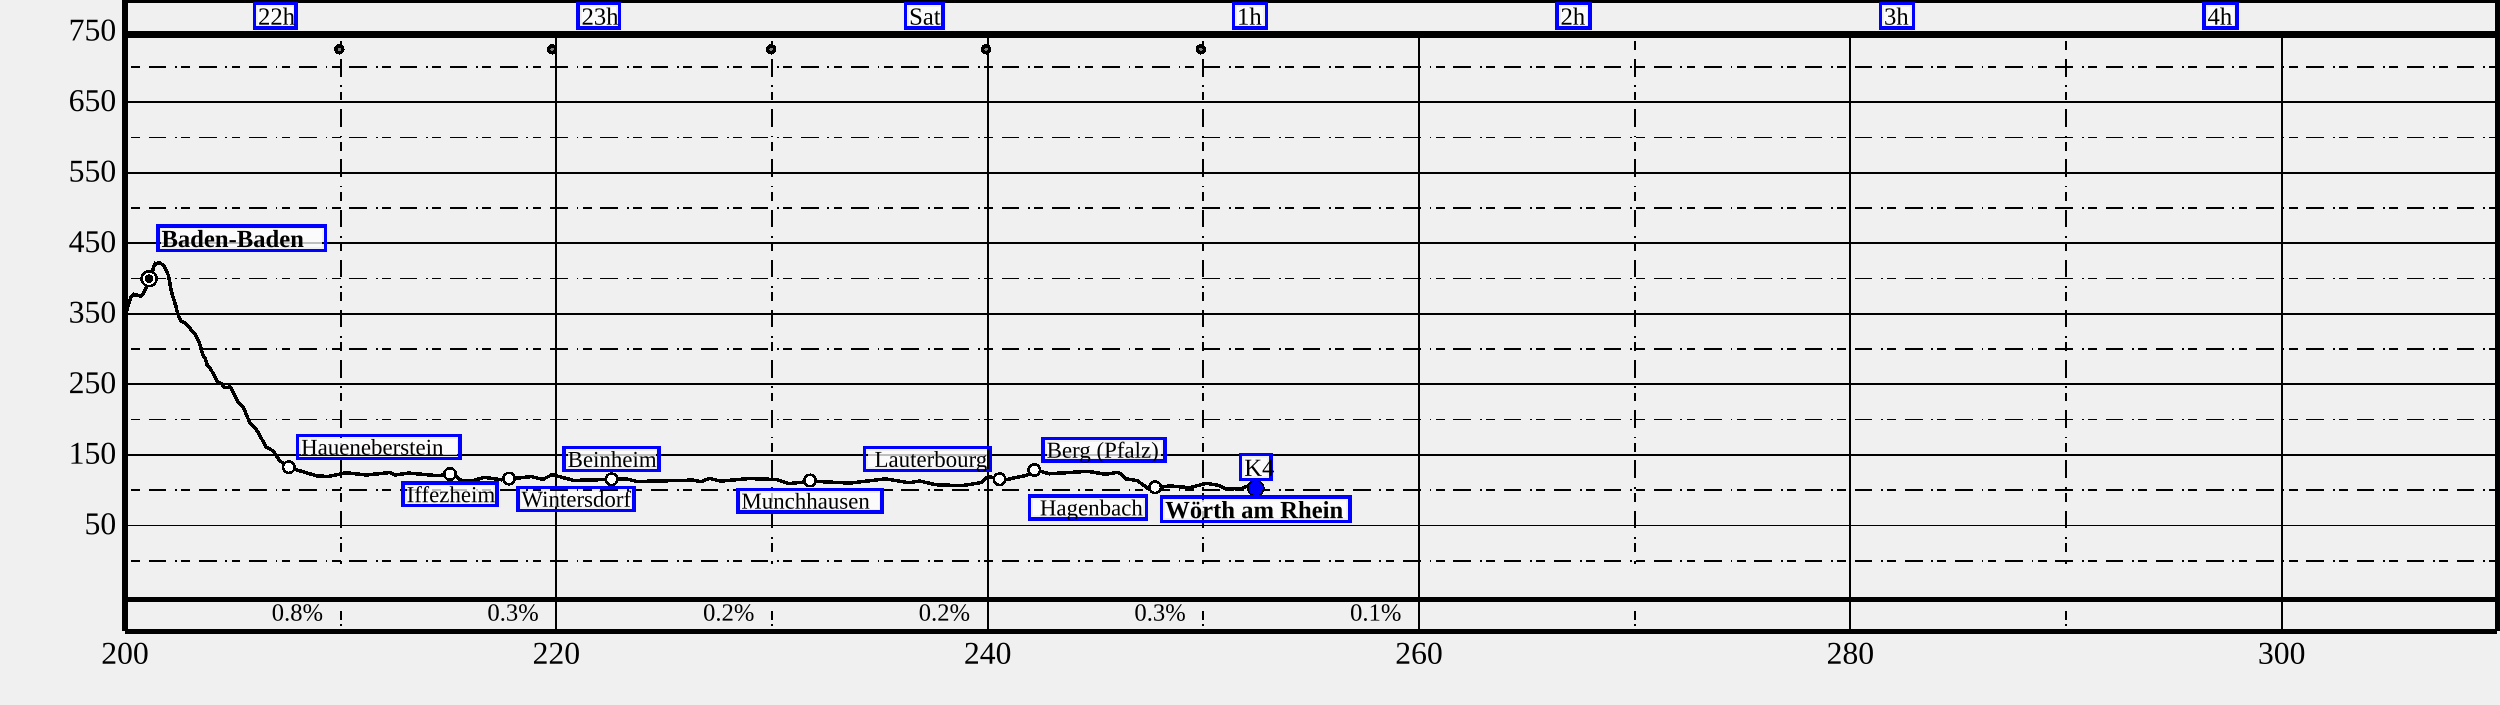
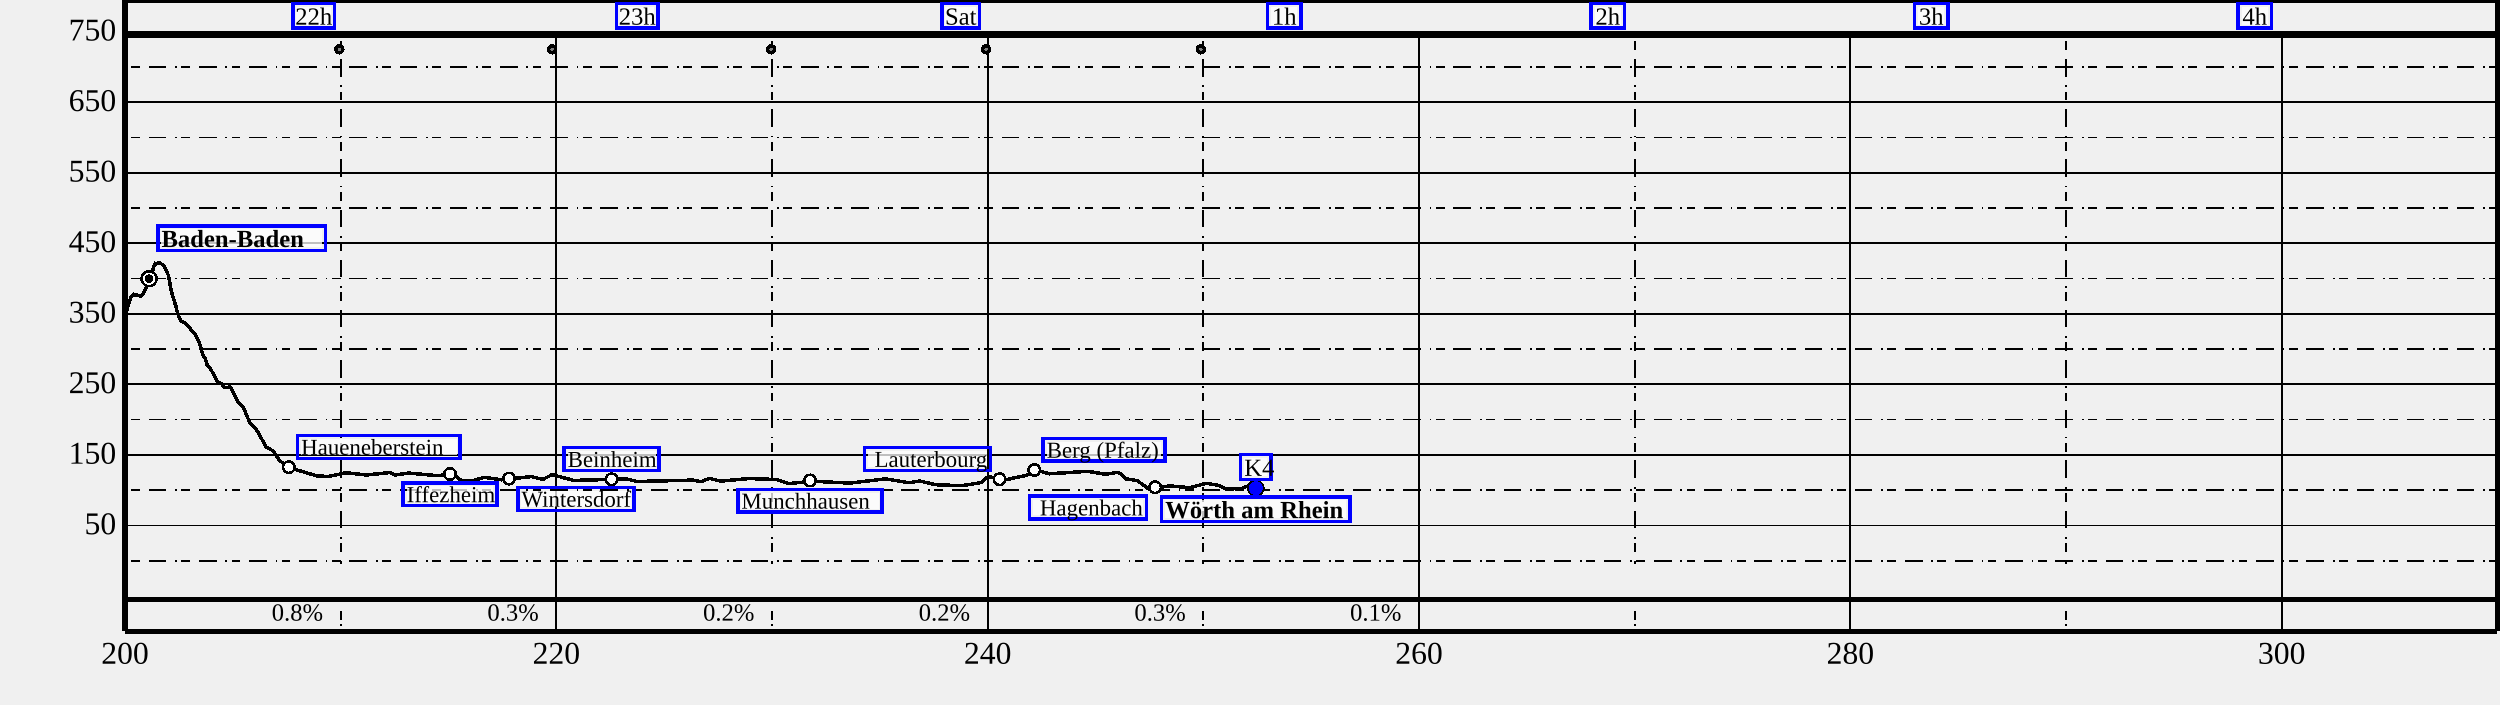
<svg xmlns="http://www.w3.org/2000/svg" height="400" width="1420">
  <g font-size="18" id="world" shape-rendering="crispEdges">
    <g id="BG" />
    <g id="SB" transform="translate(71 360)">
      <text text-anchor="middle" x="0" y="17">
200
</text>
      <text text-anchor="middle" x="245" y="17">
220
</text>
      <text text-anchor="middle" x="490" y="17">
240
</text>
      <text text-anchor="middle" x="735" y="17">
260
</text>
      <text text-anchor="middle" x="980" y="17">
280
</text>
      <text text-anchor="middle" x="1225" y="17">
300
</text>
    </g>
    <g id="SD" transform="translate(71 0)">
      <path d="M0,0 L1347.5,0" stroke="black" stroke-width="3" />
      <path d="M0,0 L0,358.5" stroke="black" stroke-width="3" />
      <path d="M0,358.5 L1347.5,358.5" stroke="black" stroke-width="3" />
      <path d="M1347.5,0 L1347.5,358.5" stroke="black" stroke-width="3" />
      <path d="M0,358.5 L1347.5,358.5" stroke="black" stroke-width="1" />
      <path d="M0,20 L0,358.5" stroke="black" stroke-width="1" />
      <path d="M245,20 L245,358.5" stroke="black" stroke-width="1" />
      <path d="M490,20 L490,358.5" stroke="black" stroke-width="1" />
      <path d="M735,20 L735,358.5" stroke="black" stroke-width="1" />
      <path d="M980,20 L980,358.5" stroke="black" stroke-width="1" />
      <path d="M1225,20 L1225,358.5" stroke="black" stroke-width="1" />
      <path d="M122.5,20 L122.5,320.5" stroke="black" stroke-dasharray="1.0,2.5,5.0,5.0,10.0,5.0" />
      <path d="M367.5,20 L367.5,320.5" stroke="black" stroke-dasharray="1.0,2.5,5.0,5.0,10.0,5.0" />
      <path d="M612.5,20 L612.5,320.5" stroke="black" stroke-dasharray="1.0,2.5,5.0,5.0,10.0,5.0" />
      <path d="M857.5,20 L857.5,320.5" stroke="black" stroke-dasharray="1.0,2.5,5.0,5.0,10.0,5.0" />
      <path d="M1102.5,20 L1102.5,320.5" stroke="black" stroke-dasharray="1.0,2.5,5.0,5.0,10.0,5.0" />
      <path d="M1347.5,20 L1347.5,320.5" stroke="black" stroke-dasharray="1.0,2.5,5.0,5.0,10.0,5.0" />
      <path d="M0,298.438 L1347.5,298.438" stroke="black" stroke-width="1" />
      <path d="M0,258.375 L1347.5,258.375" stroke="black" stroke-width="1" />
      <path d="M0,218.312 L1347.5,218.312" stroke="black" stroke-width="1" />
      <path d="M0,178.25 L1347.5,178.25" stroke="black" stroke-width="1" />
      <path d="M0,138.188 L1347.5,138.188" stroke="black" stroke-width="1" />
      <path d="M0,98.125 L1347.5,98.125" stroke="black" stroke-width="1" />
      <path d="M0,58.062 L1347.5,58.062" stroke="black" stroke-width="1" />
      <path d="M0,18 L1347.5,18" stroke="black" stroke-width="1" />
      <path d="M0,318.469 L1347.5,318.469" stroke="black" stroke-dasharray="1.0,2.5,5.0,5.0,10.0,5.0" />
      <path d="M0,278.406 L1347.5,278.406" stroke="black" stroke-dasharray="1.0,2.5,5.0,5.0,10.0,5.0" />
      <path d="M0,238.344 L1347.5,238.344" stroke="black" stroke-dasharray="1.0,2.5,5.0,5.0,10.0,5.0" />
      <path d="M0,198.281 L1347.5,198.281" stroke="black" stroke-dasharray="1.0,2.5,5.0,5.0,10.0,5.0" />
      <path d="M0,158.219 L1347.5,158.219" stroke="black" stroke-dasharray="1.0,2.5,5.0,5.0,10.0,5.0" />
      <path d="M0,118.156 L1347.5,118.156" stroke="black" stroke-dasharray="1.0,2.5,5.0,5.0,10.0,5.0" />
      <path d="M0,78.094 L1347.5,78.094" stroke="black" stroke-dasharray="1.0,2.5,5.0,5.0,10.0,5.0" />
      <path d="M0,38.031 L1347.5,38.031" stroke="black" stroke-dasharray="1.0,2.5,5.0,5.0,10.0,5.0" />
      <path d="M0,20 L1347.5,20" stroke="black" stroke-width="3" />
      <text font-size="14" text-anchor="end" x="112.5" y="352.5">
0.8%
</text>
      <text font-size="14" text-anchor="end" x="235" y="352.5">
0.3%
</text>
      <text font-size="14" text-anchor="end" x="357.5" y="352.5">
0.2%
</text>
      <text font-size="14" text-anchor="end" x="480" y="352.5">
0.2%
</text>
      <text font-size="14" text-anchor="end" x="602.5" y="352.5">
0.3%
</text>
      <text font-size="14" text-anchor="end" x="725" y="352.5">
0.1%
</text>
      <path d="M122.5,355.5 L122.5,340.5" stroke="black" stroke-dasharray="1.0,2.5,5.0,5.0,10.0,5.0" />
      <path d="M367.5,355.5 L367.5,340.5" stroke="black" stroke-dasharray="1.0,2.5,5.0,5.0,10.0,5.0" />
      <path d="M612.5,355.5 L612.5,340.5" stroke="black" stroke-dasharray="1.0,2.5,5.0,5.0,10.0,5.0" />
      <path d="M857.5,355.5 L857.5,340.5" stroke="black" stroke-dasharray="1.0,2.5,5.0,5.0,10.0,5.0" />
      <path d="M1102.5,355.5 L1102.5,340.5" stroke="black" stroke-dasharray="1.0,2.5,5.0,5.0,10.0,5.0" />
      <path d="M1347.5,355.5 L1347.5,340.5" stroke="black" stroke-dasharray="1.0,2.5,5.0,5.0,10.0,5.0" />
      <path d="M0,340.5 L1347.5,340.5" stroke="black" stroke-width="3" />
      <path d="M-0.1,178.2 L0.4,176.5 L1.0,176.6 L1.3,174.7 L3.5,168.5 L4.8,167.0 L9.0,168.3 L10.2,166.8 L12.3,163.1 L13.5,158.4 L15.9,153.2 L16.2,151.2 L19.2,148.8 L22.2,151.1 L24.6,156.3 L26.4,165.7 L28.6,173.1 L28.8,173.1 L29.3,176.3 L31.6,182.2 L34.4,183.7 L39.8,189.8 L42.5,195.4 L44.1,201.2 L45.6,203.8 L46.7,207.5 L48.6,209.5 L52.5,216.8 L54.8,218.0 L56.3,220.2 L59.8,219.8 L64.2,228.5 L67.5,231.9 L71.0,240.5 L74.7,244.1 L80.2,253.9 L84.4,256.3 L87.9,261.8 L94.8,266.1 L109.3,270.4 L115.4,270.6 L125.7,268.5 L137.2,269.8 L150.4,268.4 L153.3,269.8 L161.1,268.7 L177.7,270.2 L184.2,269.4 L187.9,270.5 L190.4,272.7 L196.9,273.3 L203.9,271.1 L214.1,272.5 L230.7,270.7 L237.3,272.3 L242.6,269.6 L254.9,272.9 L284.6,272.0 L291.0,273.5 L322.5,272.7 L327.1,273.6 L332.0,271.7 L338.3,273.3 L354.7,271.8 L370.3,272.4 L377.2,274.7 L390.1,273.3 L411.6,274.4 L432.0,272.0 L445.2,274.2 L451.5,273.2 L460.4,275.3 L475.1,275.9 L486.4,274.1 L490.2,270.7 L499.7,272.6 L512.4,269.9 L516.5,266.8 L525.1,269.1 L546.9,267.7 L557.1,269.4 L563.8,268.3 L565.7,269.0 L568.2,271.9 L575.0,273.0 L581.4,277.7 L593.4,276.0 L605.0,277.0 L614.1,274.5 L620.9,275.6 L625.4,277.8 L634.5,277.4 L638.1,275.9 L642.3,277.1" fill="transparent" id="track" stroke="black" stroke-linejoin="miter" stroke-miterlimit="1" stroke-width="2" />
      <g>
        <g>
          <circle cx="611.056" cy="28" fill="Gray" id="user-step" r="2" stroke="black" stroke-width="2" />
        </g>
        <g>
          <circle cx="489.113" cy="28" fill="Gray" id="user-step" r="2" stroke="black" stroke-width="2" />
        </g>
        <g>
          <circle cx="367.033" cy="28" fill="Gray" id="user-step" r="2" stroke="black" stroke-width="2" />
        </g>
        <g>
          <circle cx="242.645" cy="28" fill="Gray" id="user-step" r="2" stroke="black" stroke-width="2" />
        </g>
        <g>
          <circle cx="121.74" cy="28" fill="Gray" id="user-step" r="2" stroke="black" stroke-width="2" />
        </g>
        <g />
-         <g transform="translate(1199.688 17)">
-           <rect fill="white" fill-opacity="0.75" height="10" id="label-bg" width="14.817" x="-16.817" y="-13" />
-           <rect fill="none" height="14" id="label-dbg" stroke="blue" stroke-width="2" width="18.817" x="-18.817" y="-15" />
-           <text font-size="14.0" font-style="normal" font-weight="normal" id="" text-anchor="start" x="-16.817" y="-3.000">
+         <g transform="translate(1209.688 17)">
+           <rect fill="white" fill-opacity="0.75" height="10" id="label-bg" width="14.817" x="-7.409" y="-13" />
+           <rect fill="none" height="14" id="label-dbg" stroke="blue" stroke-width="2" width="18.817" x="-9.409" y="-15" />
+           <text font-size="14.0" font-style="normal" font-weight="normal" id="" text-anchor="middle" x="0.000" y="-3.000">
 4h
</text>
        </g>
        <g />
-         <g transform="translate(1015.938 17)">
-           <rect fill="white" fill-opacity="0.75" height="10" id="label-bg" width="14.817" x="-16.817" y="-13" />
-           <rect fill="none" height="14" id="label-dbg" stroke="blue" stroke-width="2" width="18.817" x="-18.817" y="-15" />
-           <text font-size="14.0" font-style="normal" font-weight="normal" id="" text-anchor="start" x="-16.817" y="-3.000">
+         <g transform="translate(1025.938 17)">
+           <rect fill="white" fill-opacity="0.75" height="10" id="label-bg" width="14.817" x="-7.409" y="-13" />
+           <rect fill="none" height="14" id="label-dbg" stroke="blue" stroke-width="2" width="18.817" x="-9.409" y="-15" />
+           <text font-size="14.0" font-style="normal" font-weight="normal" id="" text-anchor="middle" x="0.000" y="-3.000">
 3h
</text>
        </g>
        <g />
-         <g transform="translate(832.1875 17)">
-           <rect fill="white" fill-opacity="0.75" height="10" id="label-bg" width="14.817" x="-16.817" y="-13" />
-           <rect fill="none" height="14" id="label-dbg" stroke="blue" stroke-width="2" width="18.817" x="-18.817" y="-15" />
-           <text font-size="14.0" font-style="normal" font-weight="normal" id="" text-anchor="start" x="-16.817" y="-3.000">
+         <g transform="translate(842.1875 17)">
+           <rect fill="white" fill-opacity="0.75" height="10" id="label-bg" width="14.817" x="-7.409" y="-13" />
+           <rect fill="none" height="14" id="label-dbg" stroke="blue" stroke-width="2" width="18.817" x="-9.409" y="-15" />
+           <text font-size="14.0" font-style="normal" font-weight="normal" id="" text-anchor="middle" x="0.000" y="-3.000">
 2h
</text>
        </g>
        <g />
-         <g transform="translate(648.4375 17)">
-           <rect fill="white" fill-opacity="0.75" height="10" id="label-bg" width="14.817" x="-16.817" y="-13" />
-           <rect fill="none" height="14" id="label-dbg" stroke="blue" stroke-width="2" width="18.817" x="-18.817" y="-15" />
-           <text font-size="14.0" font-style="normal" font-weight="normal" id="" text-anchor="start" x="-16.817" y="-3.000">
+         <g transform="translate(658.4375 17)">
+           <rect fill="white" fill-opacity="0.75" height="10" id="label-bg" width="14.817" x="-7.409" y="-13" />
+           <rect fill="none" height="14" id="label-dbg" stroke="blue" stroke-width="2" width="18.817" x="-9.409" y="-15" />
+           <text font-size="14.0" font-style="normal" font-weight="normal" id="" text-anchor="middle" x="0.000" y="-3.000">
 1h
</text>
        </g>
        <g />
-         <g transform="translate(464.6875 17)">
-           <rect fill="white" fill-opacity="0.75" height="10" id="label-bg" width="17.304" x="-19.304" y="-13" />
-           <rect fill="none" height="14" id="label-dbg" stroke="blue" stroke-width="2" width="21.304" x="-21.304" y="-15" />
-           <text font-size="14.0" font-style="normal" font-weight="normal" id="" text-anchor="start" x="-19.304" y="-3.000">
+         <g transform="translate(474.6875 17)">
+           <rect fill="white" fill-opacity="0.75" height="10" id="label-bg" width="17.304" x="-8.652" y="-13" />
+           <rect fill="none" height="14" id="label-dbg" stroke="blue" stroke-width="2" width="21.304" x="-10.652" y="-15" />
+           <text font-size="14.0" font-style="normal" font-weight="normal" id="" text-anchor="middle" x="0.000" y="-3.000">
Sat
</text>
        </g>
        <g />
-         <g transform="translate(280.9375 17)">
-           <rect fill="white" fill-opacity="0.75" height="10" id="label-bg" width="19.625" x="-21.625" y="-13" />
-           <rect fill="none" height="14" id="label-dbg" stroke="blue" stroke-width="2" width="23.625" x="-23.625" y="-15" />
-           <text font-size="14.0" font-style="normal" font-weight="normal" id="" text-anchor="start" x="-21.625" y="-3.000">
+         <g transform="translate(290.9375 17)">
+           <rect fill="white" fill-opacity="0.75" height="10" id="label-bg" width="19.625" x="-9.812" y="-13" />
+           <rect fill="none" height="14" id="label-dbg" stroke="blue" stroke-width="2" width="23.625" x="-11.812" y="-15" />
+           <text font-size="14.0" font-style="normal" font-weight="normal" id="" text-anchor="middle" x="0.000" y="-3.000">
23h
</text>
        </g>
        <g />
-         <g transform="translate(97.1875 17)">
-           <rect fill="white" fill-opacity="0.75" height="10" id="label-bg" width="19.625" x="-21.625" y="-13" />
-           <rect fill="none" height="14" id="label-dbg" stroke="blue" stroke-width="2" width="23.625" x="-23.625" y="-15" />
-           <text font-size="14.0" font-style="normal" font-weight="normal" id="" text-anchor="start" x="-21.625" y="-3.000">
+         <g transform="translate(107.1875 17)">
+           <rect fill="white" fill-opacity="0.75" height="10" id="label-bg" width="19.625" x="-9.812" y="-13" />
+           <rect fill="none" height="14" id="label-dbg" stroke="blue" stroke-width="2" width="23.625" x="-11.812" y="-15" />
+           <text font-size="14.0" font-style="normal" font-weight="normal" id="" text-anchor="middle" x="0.000" y="-3.000">
22h
</text>
        </g>
        <g>
          <circle cx="93.04" cy="265.346" fill="Black" id="10/wp" r="4" />
          <circle cx="93.04" cy="265.346" fill="white" id="10/wp-little-white" r="2.5" />
        </g>
        <g transform="translate(93.03956 265.3459)">
          <rect fill="white" fill-opacity="0.75" height="9" id="label-bg" width="88.291" x="7" y="-16" />
          <rect fill="none" height="13" id="label-dbg" stroke="blue" stroke-width="2" width="92.291" x="5" y="-18" />
          <text font-size="13.0" font-style="normal" font-weight="normal" id="10/wp/text" text-anchor="start" x="7.000" y="-7.000">
Haueneberstein
</text>
        </g>
        <g>
          <circle cx="218.163" cy="271.836" fill="Black" id="9/wp" r="4" />
          <circle cx="218.163" cy="271.836" fill="white" id="9/wp-little-white" r="2.5" />
        </g>
        <g transform="translate(218.1634 271.836)">
          <rect fill="white" fill-opacity="0.75" height="9" id="label-bg" width="61.966" x="7" y="7" />
          <rect fill="none" height="13" id="label-dbg" stroke="blue" stroke-width="2" width="65.966" x="5" y="5" />
          <text font-size="13.0" font-style="normal" font-weight="normal" id="9/wp/text" text-anchor="start" x="7.000" y="16.000">
Wintersdorf
</text>
        </g>
        <g>
          <circle cx="389.103" cy="272.918" fill="Black" id="8/wp" r="4" />
          <circle cx="389.103" cy="272.918" fill="white" id="8/wp-little-white" r="2.5" />
        </g>
        <g transform="translate(389.1032 272.9177)">
          <rect fill="white" fill-opacity="0.75" height="9" id="label-bg" width="77.977" x="-38.988" y="7" />
          <rect fill="none" height="13" id="label-dbg" stroke="blue" stroke-width="2" width="81.977" x="-40.988" y="5" />
          <text font-size="13.0" font-style="normal" font-weight="normal" id="8/wp/text" text-anchor="start" x="-38.988" y="16.000">
Munchhausen
</text>
        </g>
        <g>
          <circle cx="276.397" cy="272.237" fill="Black" id="7/wp" r="4" />
          <circle cx="276.397" cy="272.237" fill="white" id="7/wp-little-white" r="2.5" />
        </g>
        <g transform="translate(276.3968 272.2366)">
          <rect fill="white" fill-opacity="0.75" height="9" id="label-bg" width="49.959" x="-24.979" y="-16" />
          <rect fill="none" height="13" id="label-dbg" stroke="blue" stroke-width="2" width="53.959" x="-26.979" y="-18" />
          <text font-size="13.0" font-style="normal" font-weight="normal" id="7/wp/text" text-anchor="start" x="-24.979" y="-7.000">
Beinheim
</text>
        </g>
        <g>
          <circle cx="516.512" cy="266.988" fill="Black" id="6/wp" r="4" />
          <circle cx="516.512" cy="266.988" fill="white" id="6/wp-little-white" r="2.5" />
        </g>
        <g transform="translate(516.5121 266.9884)">
          <rect fill="white" fill-opacity="0.75" height="9" id="label-bg" width="65.122" x="7" y="-16" />
          <rect fill="none" height="13" id="label-dbg" stroke="blue" stroke-width="2" width="69.122" x="5" y="-18" />
          <text font-size="13.0" font-style="normal" font-weight="normal" id="6/wp/text" text-anchor="start" x="7.000" y="-7.000">
Berg (Pfalz)
</text>
        </g>
        <g>
          <circle cx="496.739" cy="272.197" fill="Black" id="5/wp" r="4" />
          <circle cx="496.739" cy="272.197" fill="white" id="5/wp-little-white" r="2.5" />
        </g>
        <g transform="translate(496.7392 272.1966)">
          <rect fill="white" fill-opacity="0.75" height="9" id="label-bg" width="67.586" x="-74.586" y="-16" />
          <rect fill="none" height="13" id="label-dbg" stroke="blue" stroke-width="2" width="71.586" x="-76.586" y="-18" />
          <text font-size="13.0" font-style="normal" font-weight="normal" id="5/wp/text" text-anchor="end" x="-7.000" y="-7.000">
Lauterbourg
</text>
        </g>
        <g>
          <circle cx="184.616" cy="269.232" fill="Black" id="4/wp" r="4" />
          <circle cx="184.616" cy="269.232" fill="white" id="4/wp-little-white" r="2.5" />
        </g>
        <g transform="translate(184.6157 269.2319)">
          <rect fill="white" fill-opacity="0.75" height="9" id="label-bg" width="49.266" x="-24.633" y="7" />
          <rect fill="none" height="13" id="label-dbg" stroke="blue" stroke-width="2" width="53.266" x="-26.633" y="5" />
          <text font-size="13.0" font-style="normal" font-weight="normal" id="4/wp/text" text-anchor="start" x="-24.633" y="16.000">
Iffezheim
</text>
        </g>
        <g>
          <circle cx="585.114" cy="276.764" fill="Black" id="3/wp" r="4" />
          <circle cx="585.114" cy="276.764" fill="white" id="3/wp-little-white" r="2.5" />
        </g>
        <g transform="translate(585.1145 276.7637)">
          <rect fill="white" fill-opacity="0.75" height="9" id="label-bg" width="62.351" x="-69.351" y="7" />
          <rect fill="none" height="13" id="label-dbg" stroke="blue" stroke-width="2" width="66.351" x="-71.351" y="5" />
          <text font-size="13.0" font-style="normal" font-weight="normal" id="3/wp/text" text-anchor="end" x="-7.000" y="16.000">
Hagenbach
</text>
        </g>
        <g>
          <circle cx="642.301" cy="277.284" fill="Black" id="2/wp" r="5" />
          <circle cx="642.301" cy="277.284" fill="white" id="2/wp-little-white" r="3.5" />
          <circle cx="642.301" cy="277.284" fill="black" id="2/wp-little-white" r="2.5" />
        </g>
        <g transform="translate(642.301 277.2845)">
          <rect fill="white" fill-opacity="0.75" height="10" id="label-bg" width="102.959" x="-51.48" y="7" />
          <rect fill="none" height="14" id="label-dbg" stroke="blue" stroke-width="2" width="106.959" x="-53.48" y="5" />
          <text font-size="14.0" font-style="normal" font-weight="bold" id="2/wp/text" text-anchor="start" x="-51.480" y="17.000">
Wörth am Rhein
</text>
        </g>
        <g>
          <circle cx="13.697" cy="158.299" fill="Black" id="1/wp" r="5" />
          <circle cx="13.697" cy="158.299" fill="white" id="1/wp-little-white" r="3.5" />
          <circle cx="13.697" cy="158.299" fill="black" id="1/wp-little-white" r="2.5" />
        </g>
        <g transform="translate(13.69698 158.2989)">
          <rect fill="white" fill-opacity="0.75" height="10" id="label-bg" width="91.196" x="7" y="-28" />
          <rect fill="none" height="14" id="label-dbg" stroke="blue" stroke-width="2" width="95.196" x="5" y="-30" />
          <text font-size="14.0" font-style="normal" font-weight="bold" id="1/wp/text" text-anchor="start" x="7.000" y="-18.000">
Baden-Baden
</text>
        </g>
        <path d="M16.91,148.03 L15.49,152.57" id="link" stroke="black" stroke-linejoin="miter" stroke-miterlimit="1" stroke-width="0.5" />
        <g>
          <circle cx="642.301" cy="277.284" fill="Blue" id="0/wp" r="4" />
        </g>
        <g transform="translate(642.301 277.2845)">
          <rect fill="white" fill-opacity="0.75" height="10" id="label-bg" width="13.159" x="-6.58" y="-17" />
          <rect fill="none" height="14" id="label-dbg" stroke="blue" stroke-width="2" width="17.159" x="-8.58" y="-19" />
          <text font-size="14.0" font-style="normal" font-weight="normal" id="0/wp/text" text-anchor="start" x="-6.580" y="-7.000">
K4
</text>
        </g>
      </g>
    </g>
    <g id="SL" transform="translate(0 0)">
      <text text-anchor="end" x="66" y="303.438">
50
</text>
      <text text-anchor="end" x="66" y="263.375">
150
</text>
      <text text-anchor="end" x="66" y="223.312">
250
</text>
      <text text-anchor="end" x="66" y="183.25">
350
</text>
      <text text-anchor="end" x="66" y="143.188">
450
</text>
      <text text-anchor="end" x="66" y="103.125">
550
</text>
      <text text-anchor="end" x="66" y="63.062">
650
</text>
      <text text-anchor="end" x="66" y="23">
750
</text>
    </g>
  </g>
</svg>
